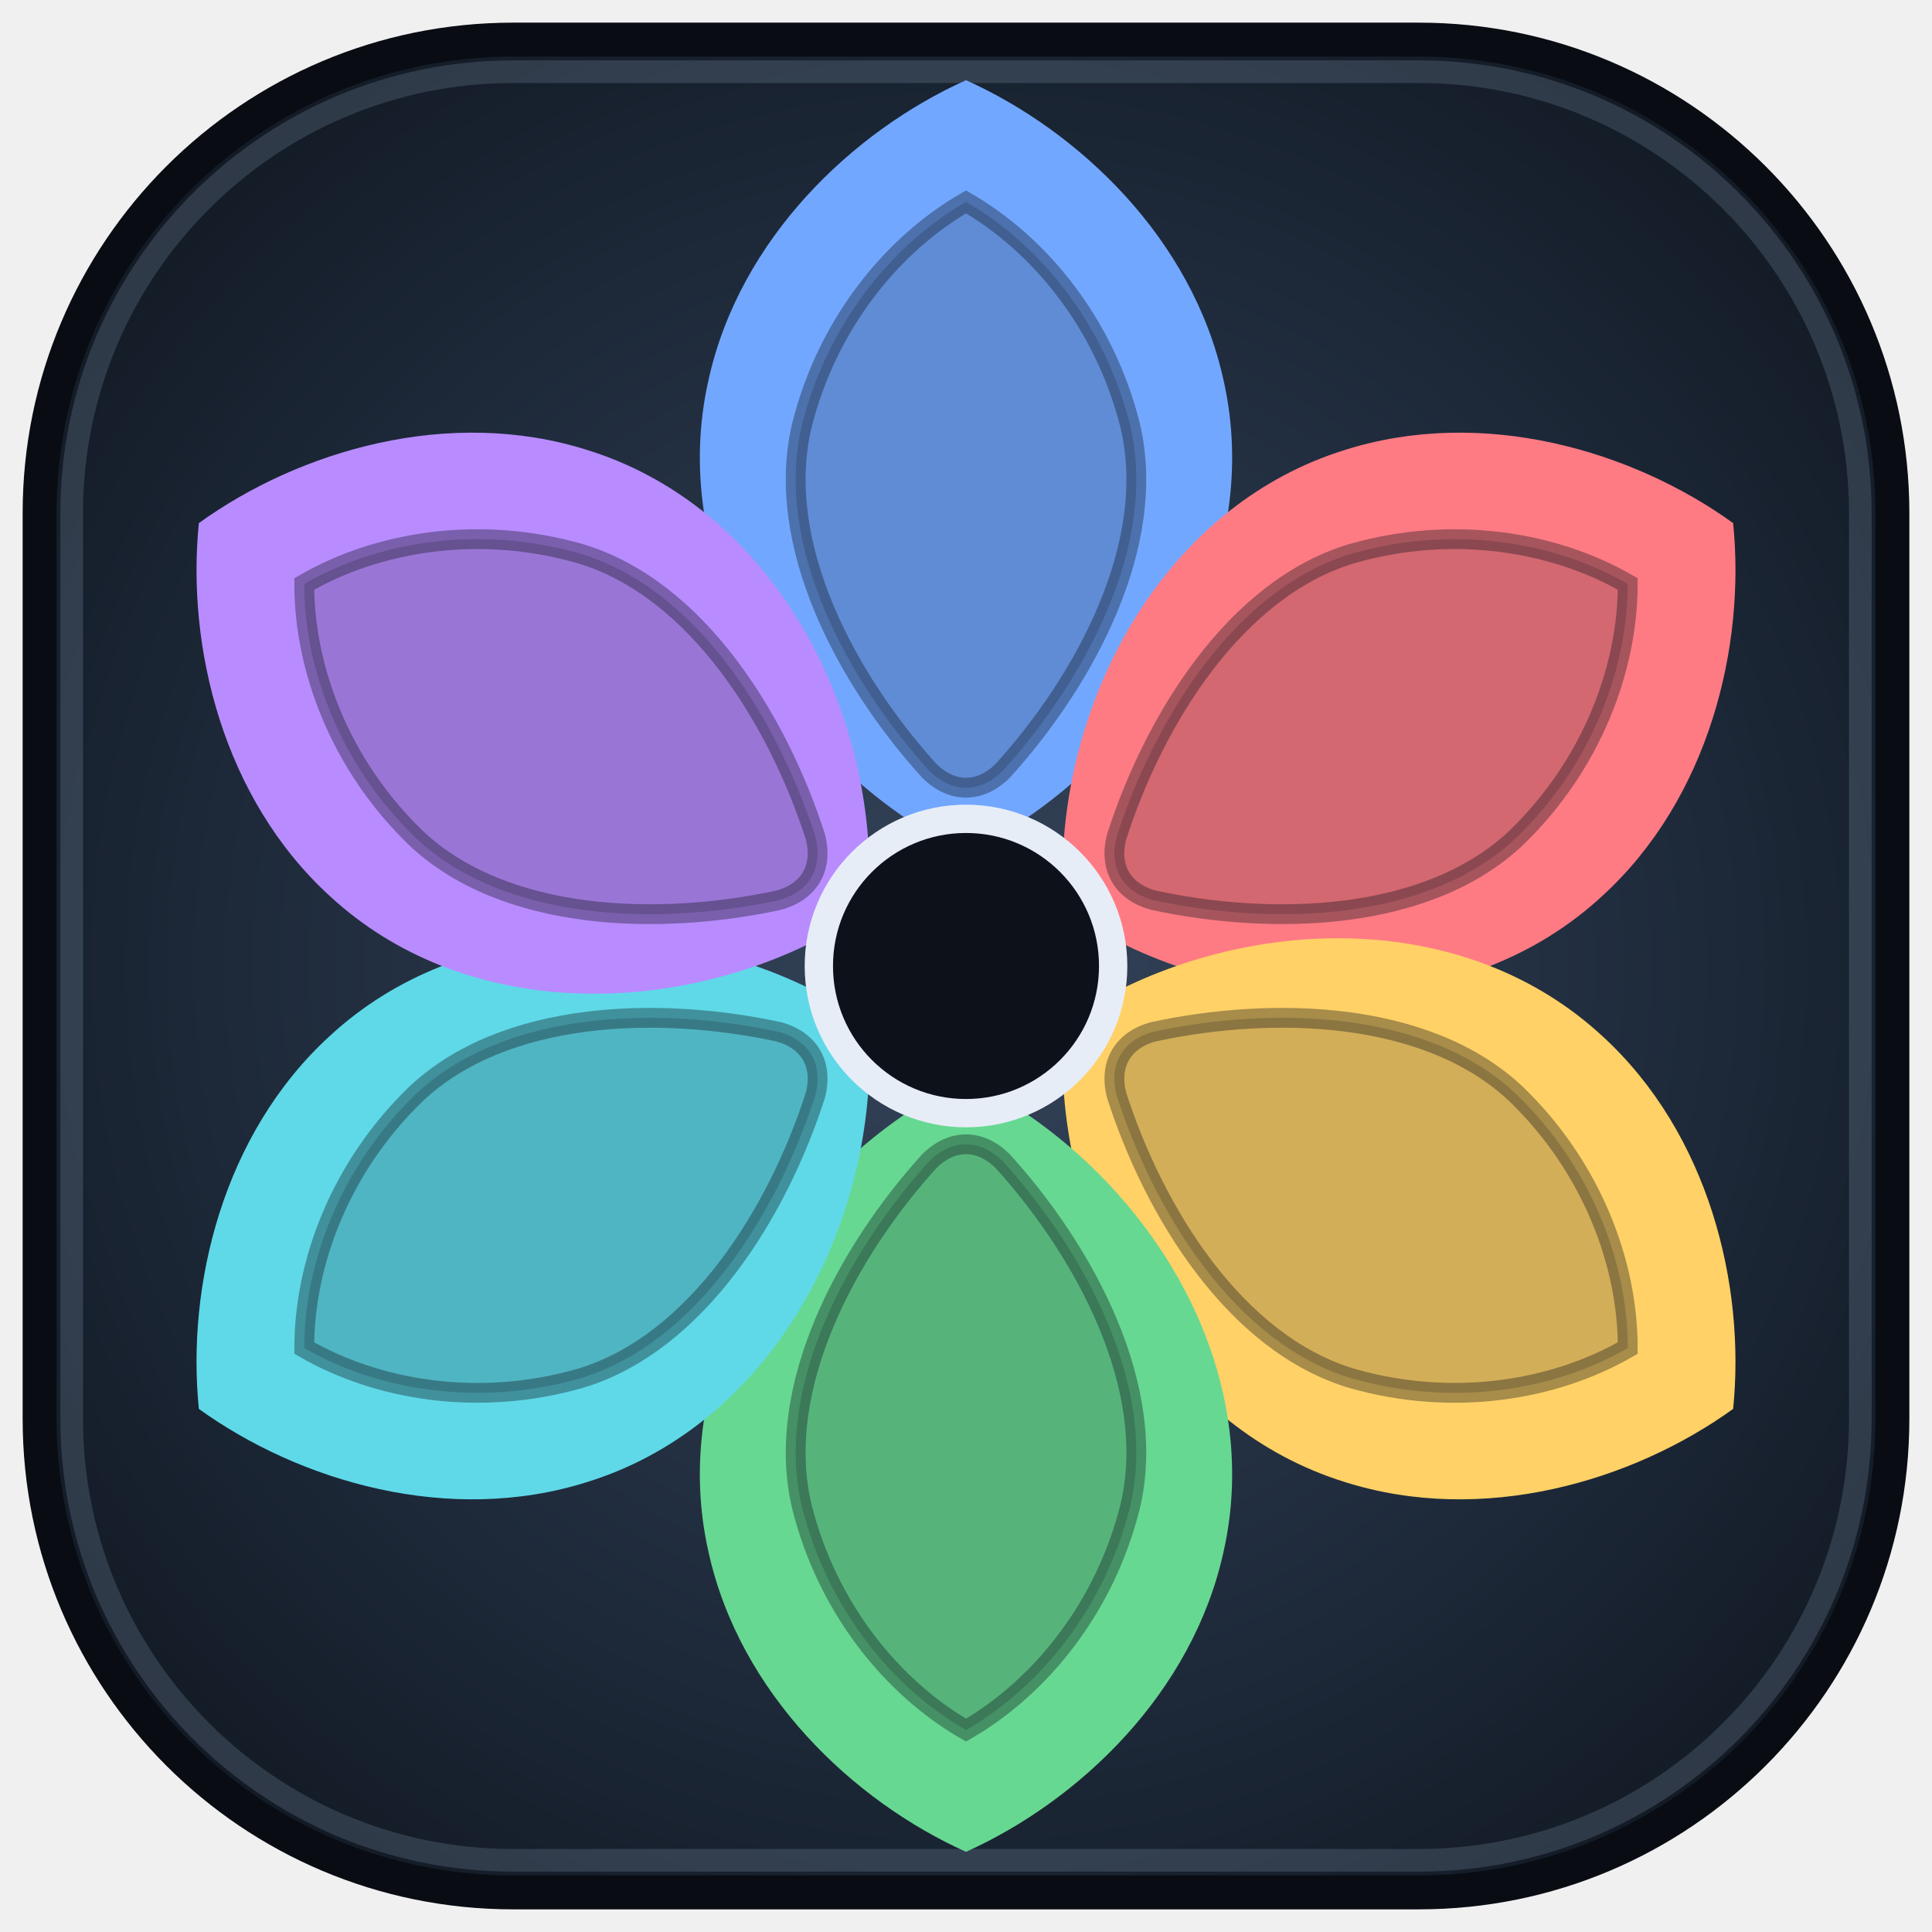
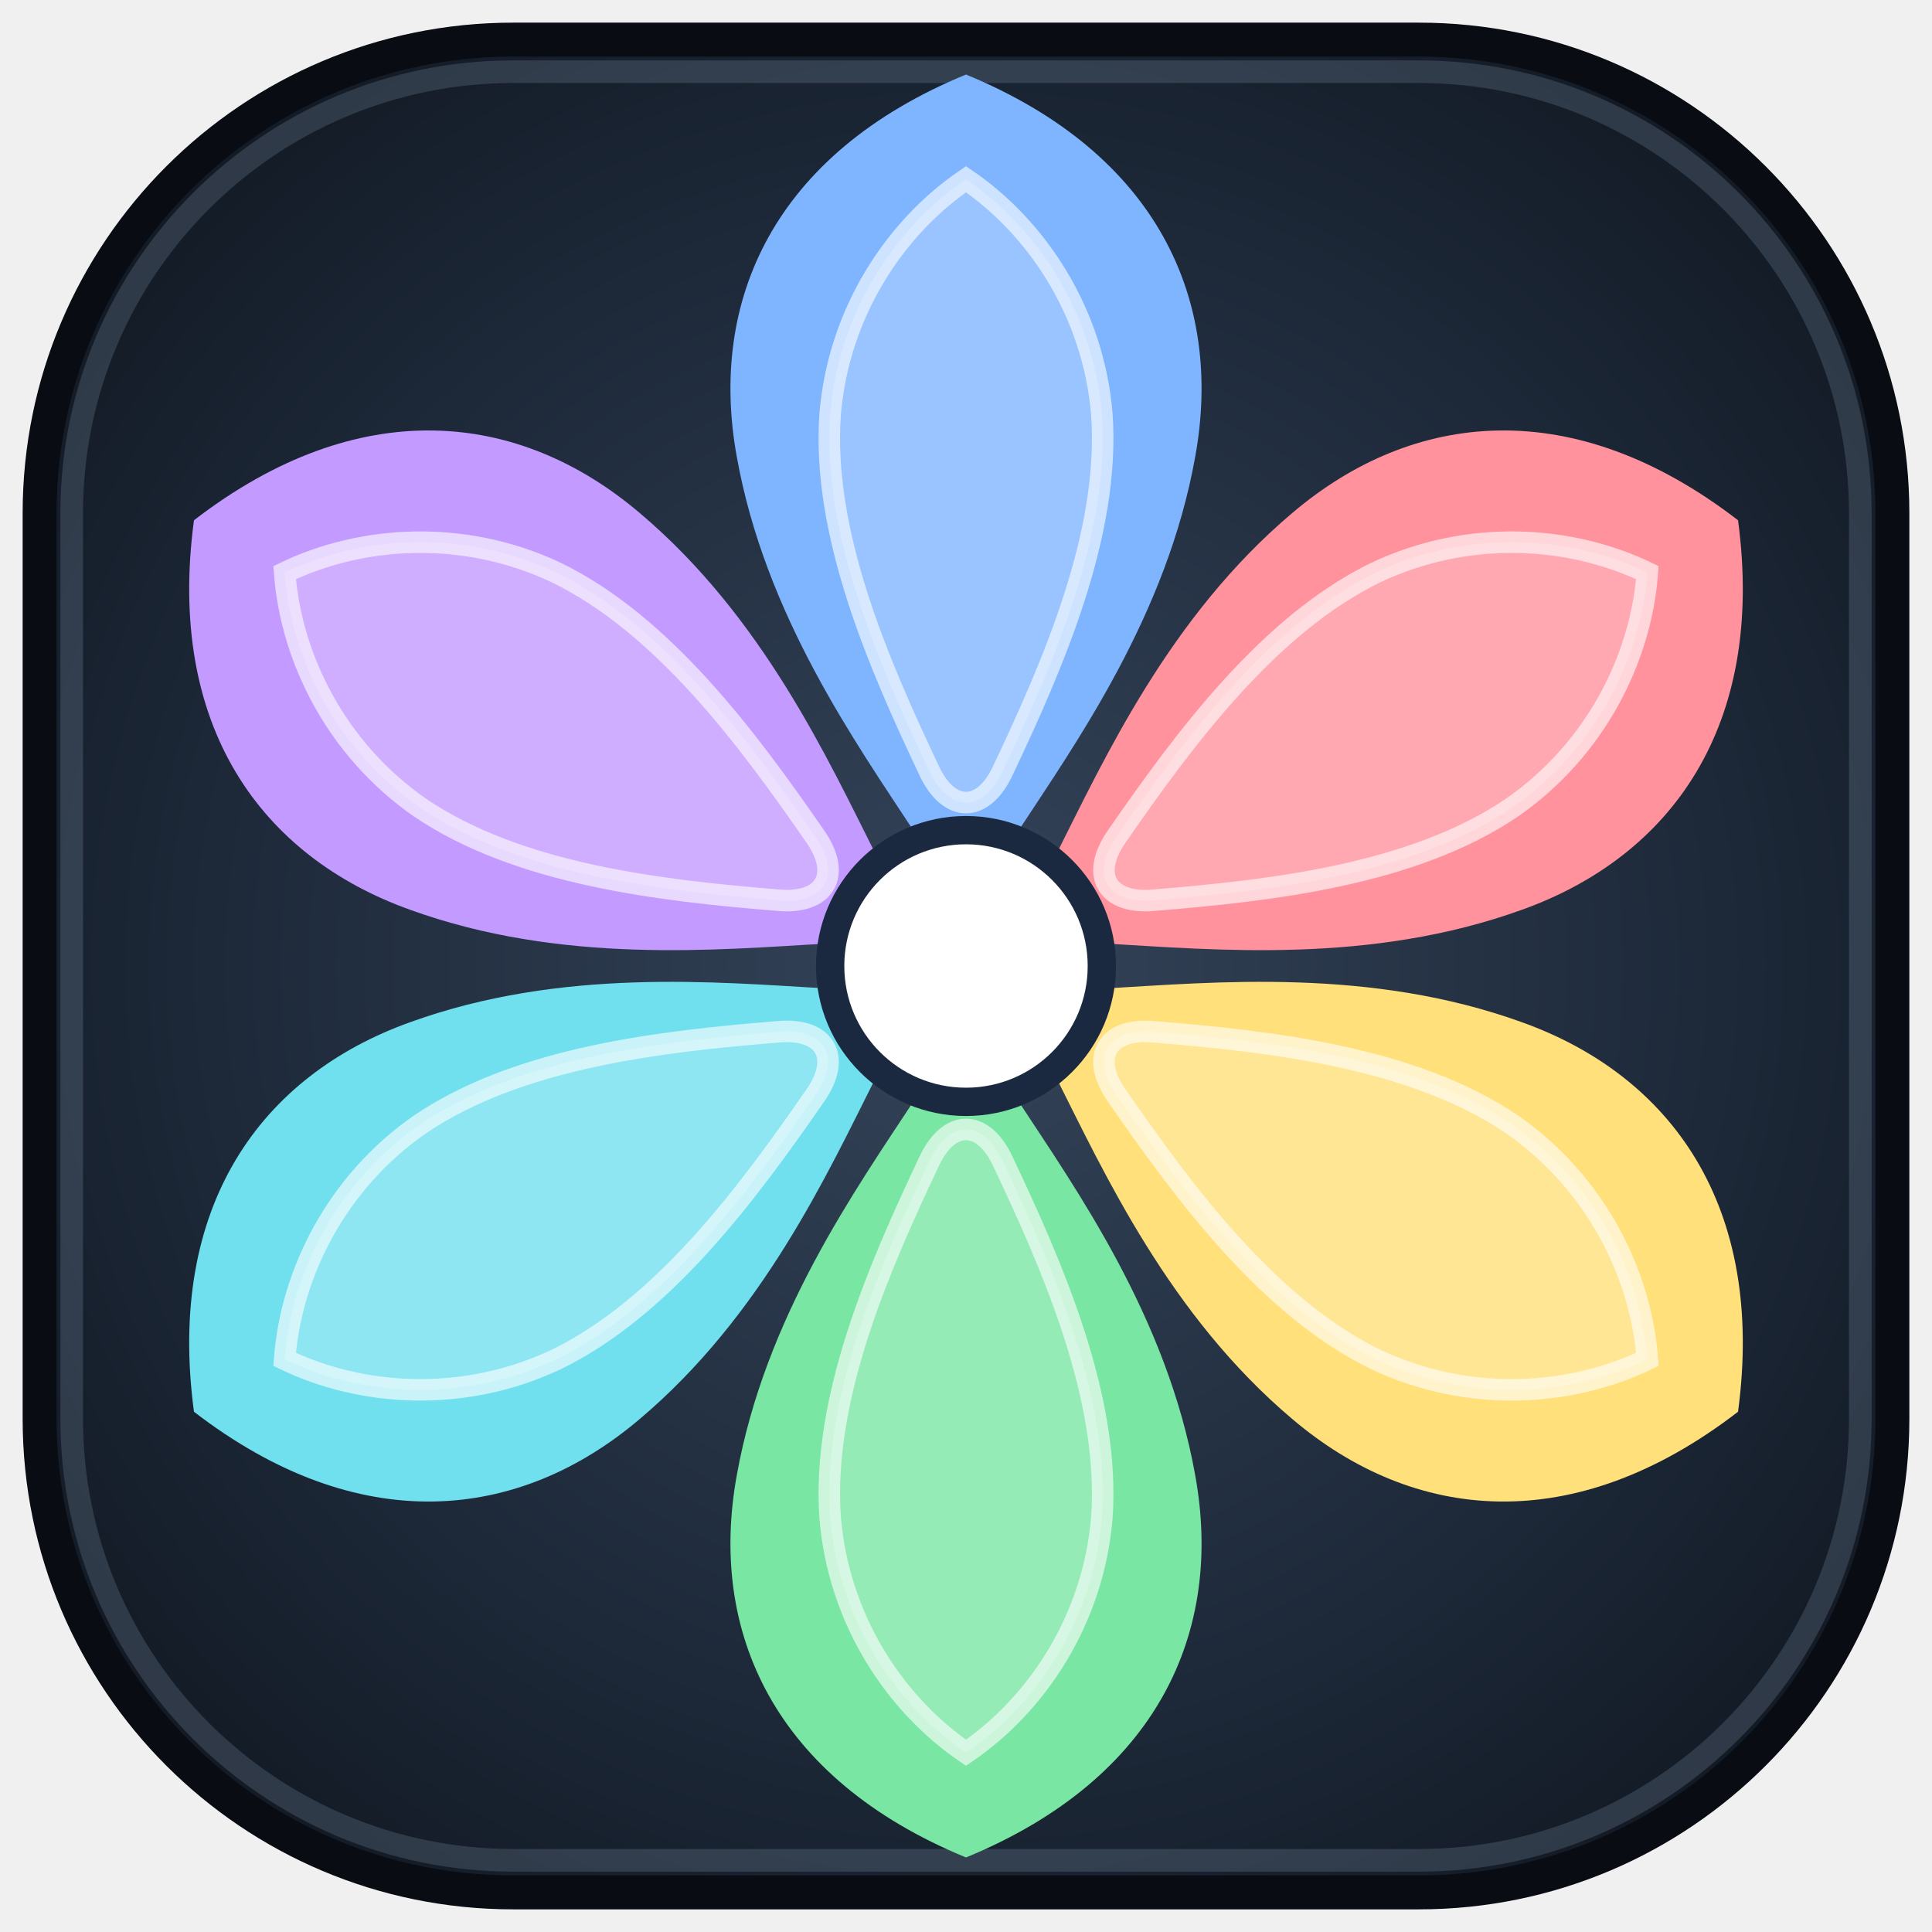
<svg xmlns="http://www.w3.org/2000/svg" viewBox="0 0 1024 1024">
  <defs>
    <radialGradient id="axi-icon-bg" cx="50%" cy="50%" r="72%">
      <stop offset="0" stop-color="#35445A" />
      <stop offset="0.58" stop-color="#1D2939" />
      <stop offset="1" stop-color="#0D121A" />
    </radialGradient>
  </defs>
  <rect x="12" y="12" width="1000" height="1000" rx="260" fill="#090D13" />
  <rect x="30" y="30" width="964" height="964" rx="242" fill="url(#axi-icon-bg)" />
  <rect x="38" y="38" width="948" height="948" rx="234" fill="none" stroke="#AFC2DE" stroke-opacity="0.18" stroke-width="12" />
  <g transform="translate(512 512) scale(30) translate(-16 -16)">
-     <path fill="#72A7FF" d="M16 0.35 C14 1.25 12 3.15 11.45 5.65 C10.75 8.75 12.55 11.85 15.1 13.5 C15.6 13.82 16.4 13.82 16.9 13.5 C19.45 11.85 21.25 8.75 20.55 5.65 C20 3.15 18 1.25 16 0.35z" />
-     <path fill="#0D121A" fill-opacity="0.18" stroke="#0D121A" stroke-opacity="0.36" stroke-width="0.35" d="M16 2.5 C14.7 3.25 13.55 4.65 13.1 6.45 C12.6 8.55 13.9 10.95 15.35 12.55 C15.75 12.95 16.25 12.95 16.65 12.55 C18.1 10.95 19.4 8.55 18.9 6.45 C18.45 4.65 17.3 3.25 16 2.5z" />
-     <path fill="#FF7B84" d="M16 0.35 C14 1.25 12 3.15 11.45 5.65 C10.75 8.75 12.55 11.85 15.1 13.5 C15.6 13.82 16.4 13.82 16.9 13.5 C19.45 11.85 21.25 8.75 20.55 5.65 C20 3.15 18 1.25 16 0.35z" transform="rotate(60 16 16)" />
-     <path fill="#0D121A" fill-opacity="0.18" stroke="#0D121A" stroke-opacity="0.36" stroke-width="0.35" d="M16 2.5 C14.7 3.25 13.55 4.65 13.1 6.45 C12.6 8.55 13.9 10.95 15.35 12.55 C15.75 12.95 16.25 12.95 16.65 12.55 C18.1 10.95 19.4 8.55 18.9 6.45 C18.45 4.65 17.3 3.25 16 2.5z" transform="rotate(60 16 16)" />
-     <path fill="#FFD166" d="M16 0.35 C14 1.25 12 3.15 11.45 5.65 C10.75 8.75 12.55 11.85 15.1 13.5 C15.6 13.82 16.4 13.82 16.9 13.5 C19.45 11.85 21.25 8.75 20.55 5.65 C20 3.15 18 1.25 16 0.35z" transform="rotate(120 16 16)" />
-     <path fill="#0D121A" fill-opacity="0.18" stroke="#0D121A" stroke-opacity="0.36" stroke-width="0.35" d="M16 2.5 C14.7 3.25 13.55 4.65 13.1 6.45 C12.6 8.55 13.9 10.95 15.35 12.55 C15.75 12.95 16.25 12.95 16.65 12.55 C18.1 10.95 19.4 8.55 18.9 6.45 C18.45 4.65 17.3 3.25 16 2.5z" transform="rotate(120 16 16)" />
-     <path fill="#67D891" d="M16 0.35 C14 1.25 12 3.15 11.45 5.65 C10.75 8.75 12.55 11.85 15.1 13.5 C15.6 13.82 16.4 13.82 16.9 13.5 C19.45 11.85 21.25 8.75 20.55 5.65 C20 3.15 18 1.25 16 0.35z" transform="rotate(180 16 16)" />
-     <path fill="#0D121A" fill-opacity="0.18" stroke="#0D121A" stroke-opacity="0.36" stroke-width="0.35" d="M16 2.5 C14.7 3.25 13.55 4.65 13.1 6.45 C12.6 8.55 13.9 10.95 15.35 12.55 C15.75 12.95 16.25 12.95 16.65 12.55 C18.1 10.95 19.4 8.55 18.9 6.45 C18.45 4.65 17.3 3.25 16 2.5z" transform="rotate(180 16 16)" />
-     <path fill="#5FD9E8" d="M16 0.35 C14 1.25 12 3.15 11.45 5.65 C10.75 8.75 12.55 11.85 15.1 13.5 C15.6 13.82 16.4 13.82 16.9 13.5 C19.45 11.85 21.25 8.75 20.55 5.65 C20 3.15 18 1.25 16 0.35z" transform="rotate(240 16 16)" />
-     <path fill="#0D121A" fill-opacity="0.18" stroke="#0D121A" stroke-opacity="0.36" stroke-width="0.35" d="M16 2.5 C14.7 3.25 13.55 4.65 13.1 6.45 C12.6 8.55 13.9 10.95 15.35 12.55 C15.75 12.95 16.25 12.95 16.65 12.55 C18.1 10.95 19.4 8.55 18.9 6.45 C18.45 4.65 17.3 3.25 16 2.5z" transform="rotate(240 16 16)" />
-     <path fill="#B88CFF" d="M16 0.35 C14 1.25 12 3.15 11.45 5.65 C10.75 8.75 12.55 11.85 15.1 13.5 C15.6 13.82 16.4 13.82 16.9 13.5 C19.45 11.85 21.25 8.75 20.55 5.65 C20 3.15 18 1.25 16 0.35z" transform="rotate(300 16 16)" />
-     <path fill="#0D121A" fill-opacity="0.18" stroke="#0D121A" stroke-opacity="0.36" stroke-width="0.35" d="M16 2.5 C14.7 3.25 13.55 4.65 13.1 6.45 C12.6 8.55 13.9 10.95 15.35 12.55 C15.75 12.95 16.25 12.95 16.65 12.55 C18.1 10.95 19.4 8.55 18.9 6.45 C18.45 4.65 17.3 3.25 16 2.5z" transform="rotate(300 16 16)" />
-     <circle cx="16" cy="16" r="2.6" fill="#0D121A" stroke="#E7EDF7" stroke-width="0.5" />
+     <path fill="#7FB5FF" d="M16 0.25 C12.6 1.65 11.45 4.25 11.95 7 C12.45 9.8 14.05 12.05 15.1 13.65 C15.55 14.35 16.45 14.35 16.9 13.65 C17.95 12.05 19.55 9.8 20.05 7 C20.55 4.25 19.4 1.65 16 0.25z" />
+     <path fill="#FFFFFF" fill-opacity="0.2" stroke="#FFFFFF" stroke-opacity="0.62" stroke-width="0.38" d="M16 2.1 C14.75 2.95 13.75 4.45 13.6 6.25 C13.45 8.35 14.45 10.65 15.35 12.55 C15.7 13.3 16.3 13.3 16.65 12.55 C17.55 10.65 18.55 8.35 18.4 6.25 C18.25 4.45 17.25 2.95 16 2.1z" />
+     <path fill="#FF929D" d="M16 0.25 C12.6 1.65 11.45 4.25 11.95 7 C12.45 9.8 14.05 12.05 15.1 13.65 C15.55 14.35 16.45 14.35 16.9 13.65 C17.95 12.05 19.55 9.8 20.05 7 C20.55 4.25 19.4 1.65 16 0.25z" transform="rotate(60 16 16)" />
+     <path fill="#FFFFFF" fill-opacity="0.2" stroke="#FFFFFF" stroke-opacity="0.62" stroke-width="0.38" d="M16 2.1 C14.75 2.95 13.75 4.45 13.6 6.25 C13.45 8.35 14.45 10.65 15.35 12.55 C15.7 13.3 16.3 13.3 16.65 12.55 C17.55 10.65 18.55 8.35 18.4 6.25 C18.25 4.45 17.25 2.95 16 2.1z" transform="rotate(60 16 16)" />
+     <path fill="#FFE07A" d="M16 0.25 C12.6 1.65 11.45 4.25 11.95 7 C12.45 9.8 14.05 12.05 15.1 13.65 C15.55 14.35 16.45 14.35 16.9 13.65 C17.95 12.05 19.55 9.8 20.05 7 C20.55 4.25 19.4 1.65 16 0.25z" transform="rotate(120 16 16)" />
+     <path fill="#FFFFFF" fill-opacity="0.2" stroke="#FFFFFF" stroke-opacity="0.62" stroke-width="0.38" d="M16 2.1 C14.75 2.95 13.75 4.45 13.6 6.25 C13.45 8.35 14.45 10.65 15.35 12.55 C15.7 13.3 16.3 13.3 16.65 12.55 C17.55 10.65 18.55 8.35 18.4 6.25 C18.25 4.45 17.25 2.95 16 2.1z" transform="rotate(120 16 16)" />
+     <path fill="#79E6A4" d="M16 0.25 C12.6 1.65 11.45 4.25 11.95 7 C12.45 9.8 14.05 12.05 15.1 13.65 C15.55 14.35 16.45 14.35 16.9 13.65 C17.95 12.05 19.55 9.8 20.05 7 C20.55 4.25 19.4 1.65 16 0.25z" transform="rotate(180 16 16)" />
+     <path fill="#FFFFFF" fill-opacity="0.2" stroke="#FFFFFF" stroke-opacity="0.62" stroke-width="0.38" d="M16 2.1 C14.75 2.95 13.75 4.45 13.6 6.25 C13.45 8.35 14.45 10.65 15.35 12.55 C15.7 13.3 16.3 13.3 16.65 12.55 C17.55 10.65 18.55 8.35 18.4 6.25 C18.25 4.45 17.25 2.95 16 2.1z" transform="rotate(180 16 16)" />
+     <path fill="#70E0EE" d="M16 0.25 C12.6 1.65 11.45 4.25 11.95 7 C12.45 9.8 14.05 12.05 15.1 13.65 C15.55 14.35 16.45 14.35 16.9 13.65 C17.95 12.05 19.55 9.8 20.05 7 C20.55 4.25 19.4 1.65 16 0.25z" transform="rotate(240 16 16)" />
+     <path fill="#FFFFFF" fill-opacity="0.2" stroke="#FFFFFF" stroke-opacity="0.62" stroke-width="0.38" d="M16 2.1 C14.75 2.95 13.75 4.45 13.6 6.25 C13.45 8.35 14.45 10.65 15.35 12.55 C15.7 13.3 16.3 13.3 16.65 12.55 C17.55 10.65 18.55 8.35 18.4 6.25 C18.25 4.45 17.25 2.95 16 2.1z" transform="rotate(240 16 16)" />
+     <path fill="#C39AFF" d="M16 0.25 C12.6 1.65 11.45 4.25 11.95 7 C12.45 9.8 14.05 12.05 15.1 13.65 C15.55 14.35 16.45 14.35 16.9 13.65 C17.95 12.05 19.55 9.8 20.05 7 C20.55 4.25 19.4 1.65 16 0.25z" transform="rotate(300 16 16)" />
+     <path fill="#FFFFFF" fill-opacity="0.2" stroke="#FFFFFF" stroke-opacity="0.62" stroke-width="0.38" d="M16 2.1 C14.75 2.95 13.75 4.45 13.6 6.25 C13.45 8.35 14.45 10.65 15.35 12.55 C15.7 13.3 16.3 13.3 16.65 12.55 C17.55 10.65 18.55 8.35 18.4 6.25 C18.25 4.45 17.25 2.95 16 2.1z" transform="rotate(300 16 16)" />
+     <circle cx="16" cy="16" r="2.4" fill="#FFFFFF" stroke="#1A2940" stroke-width="0.5" />
  </g>
</svg>
